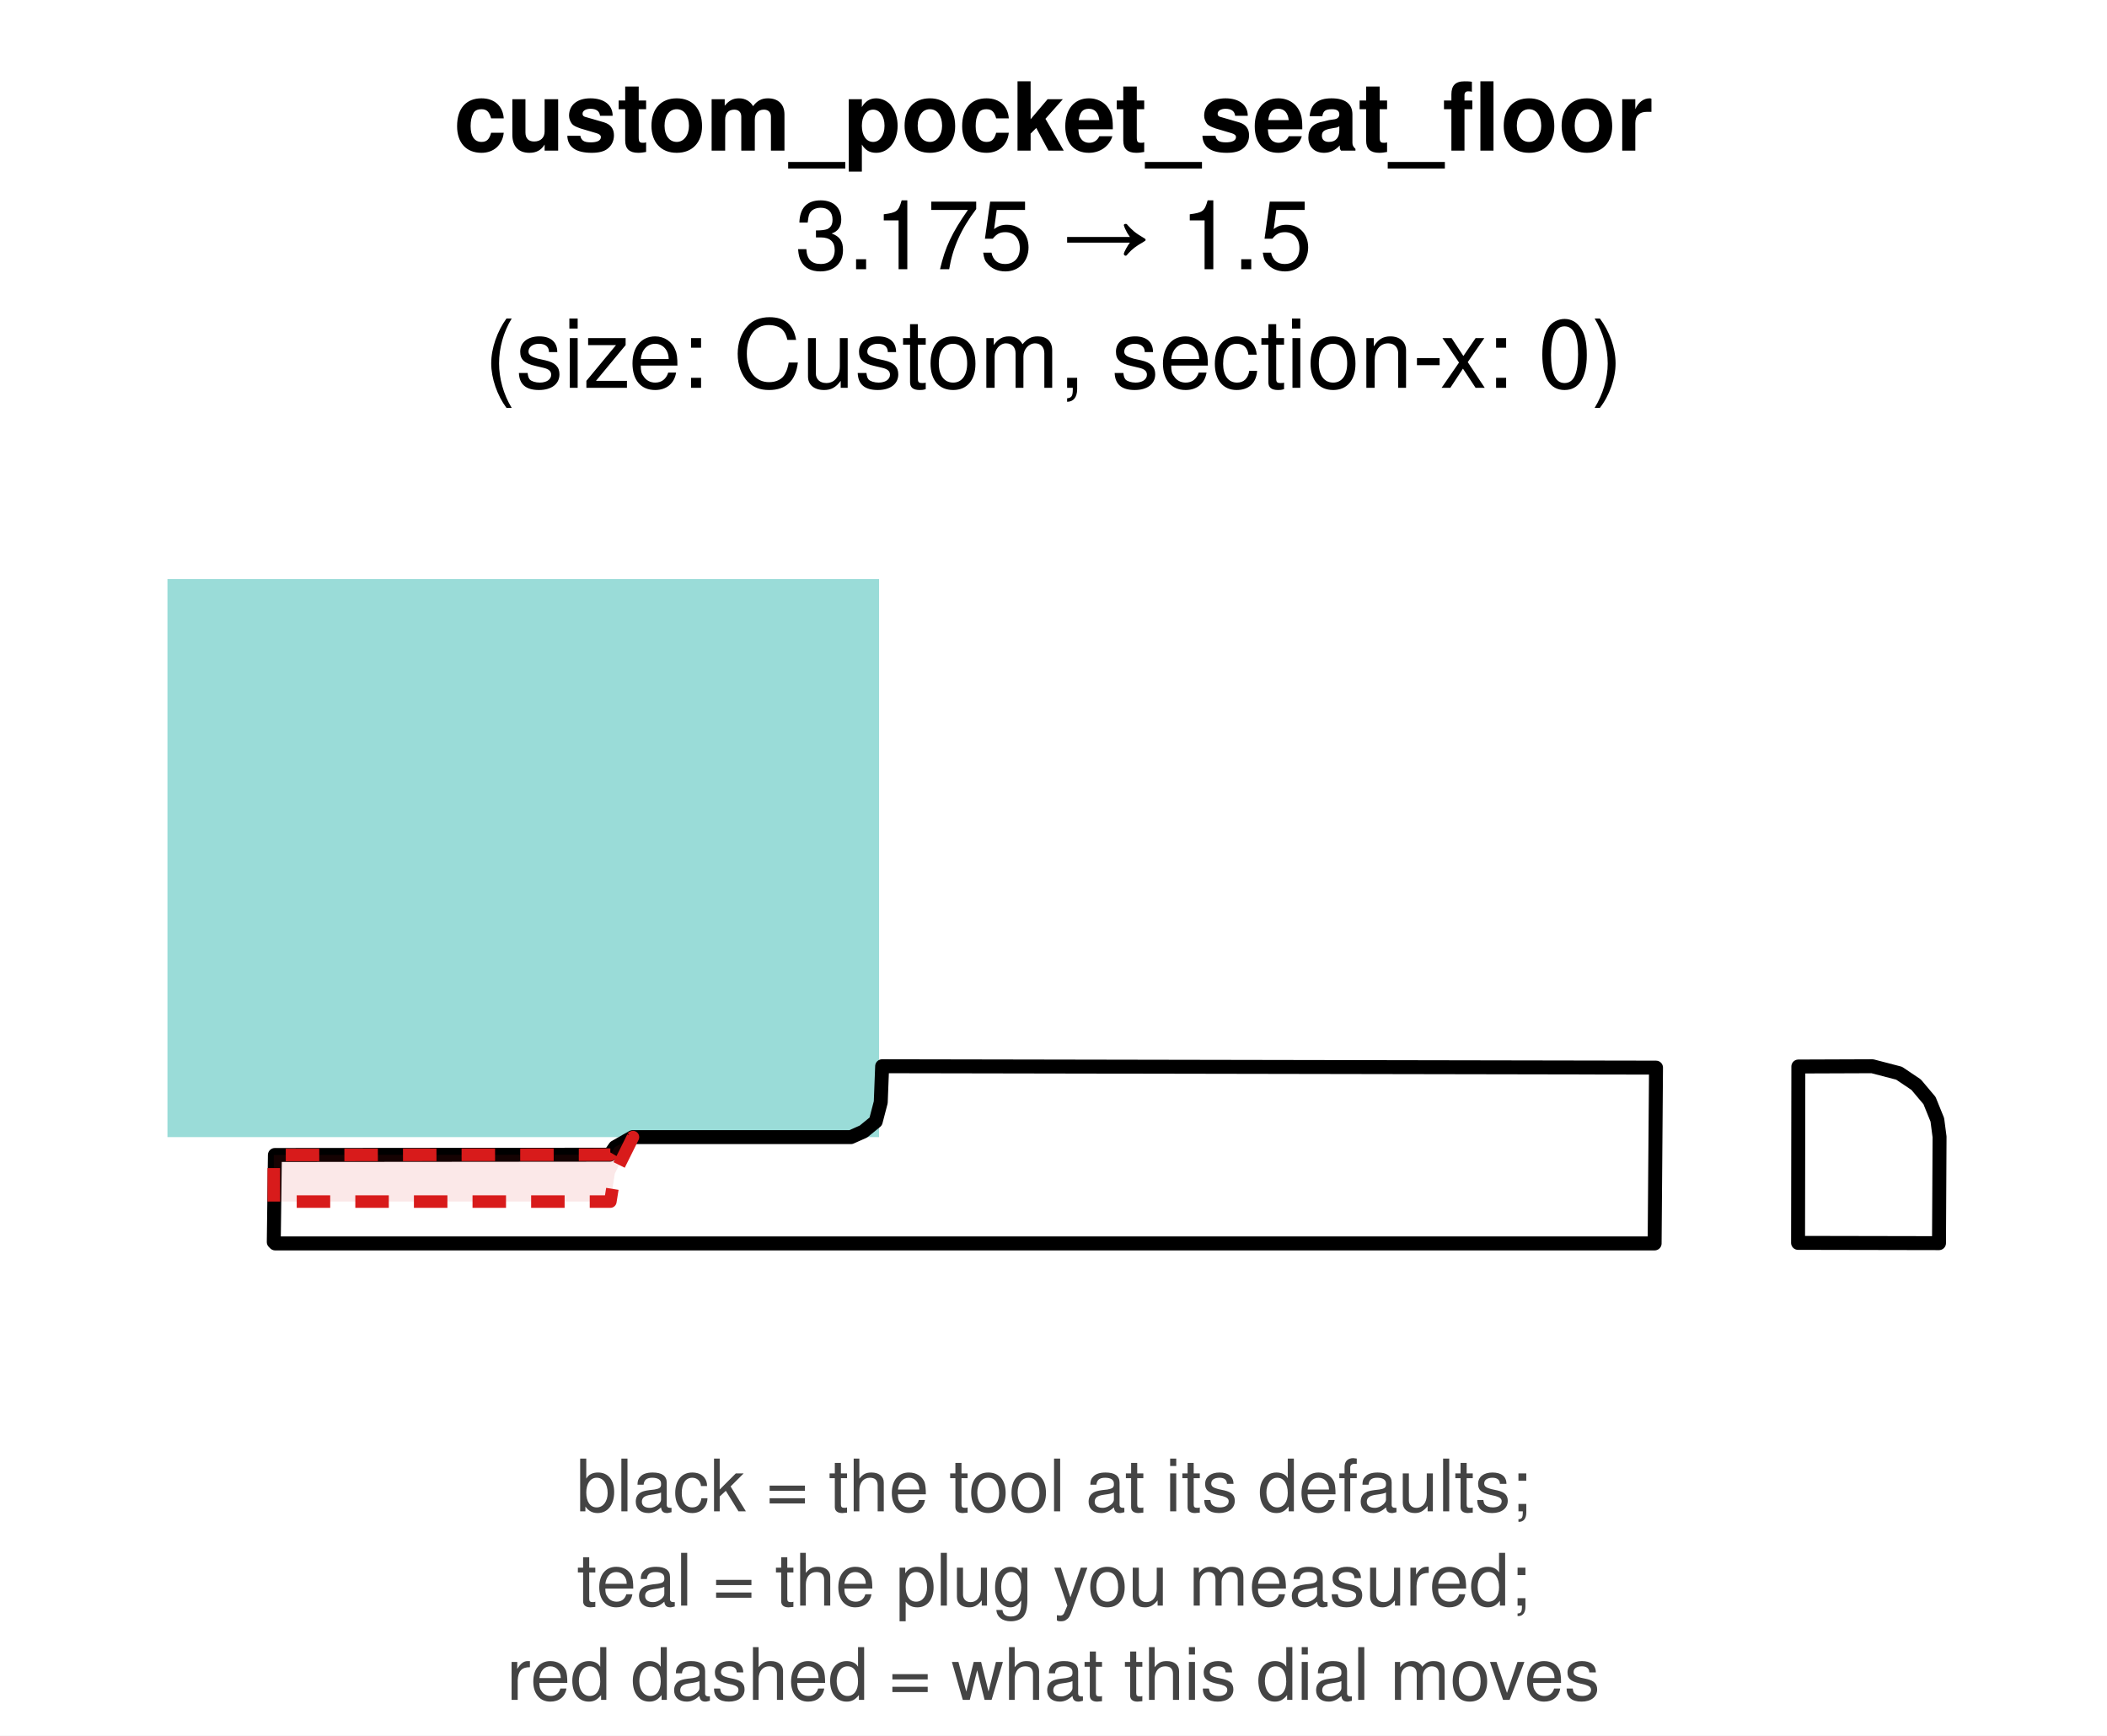
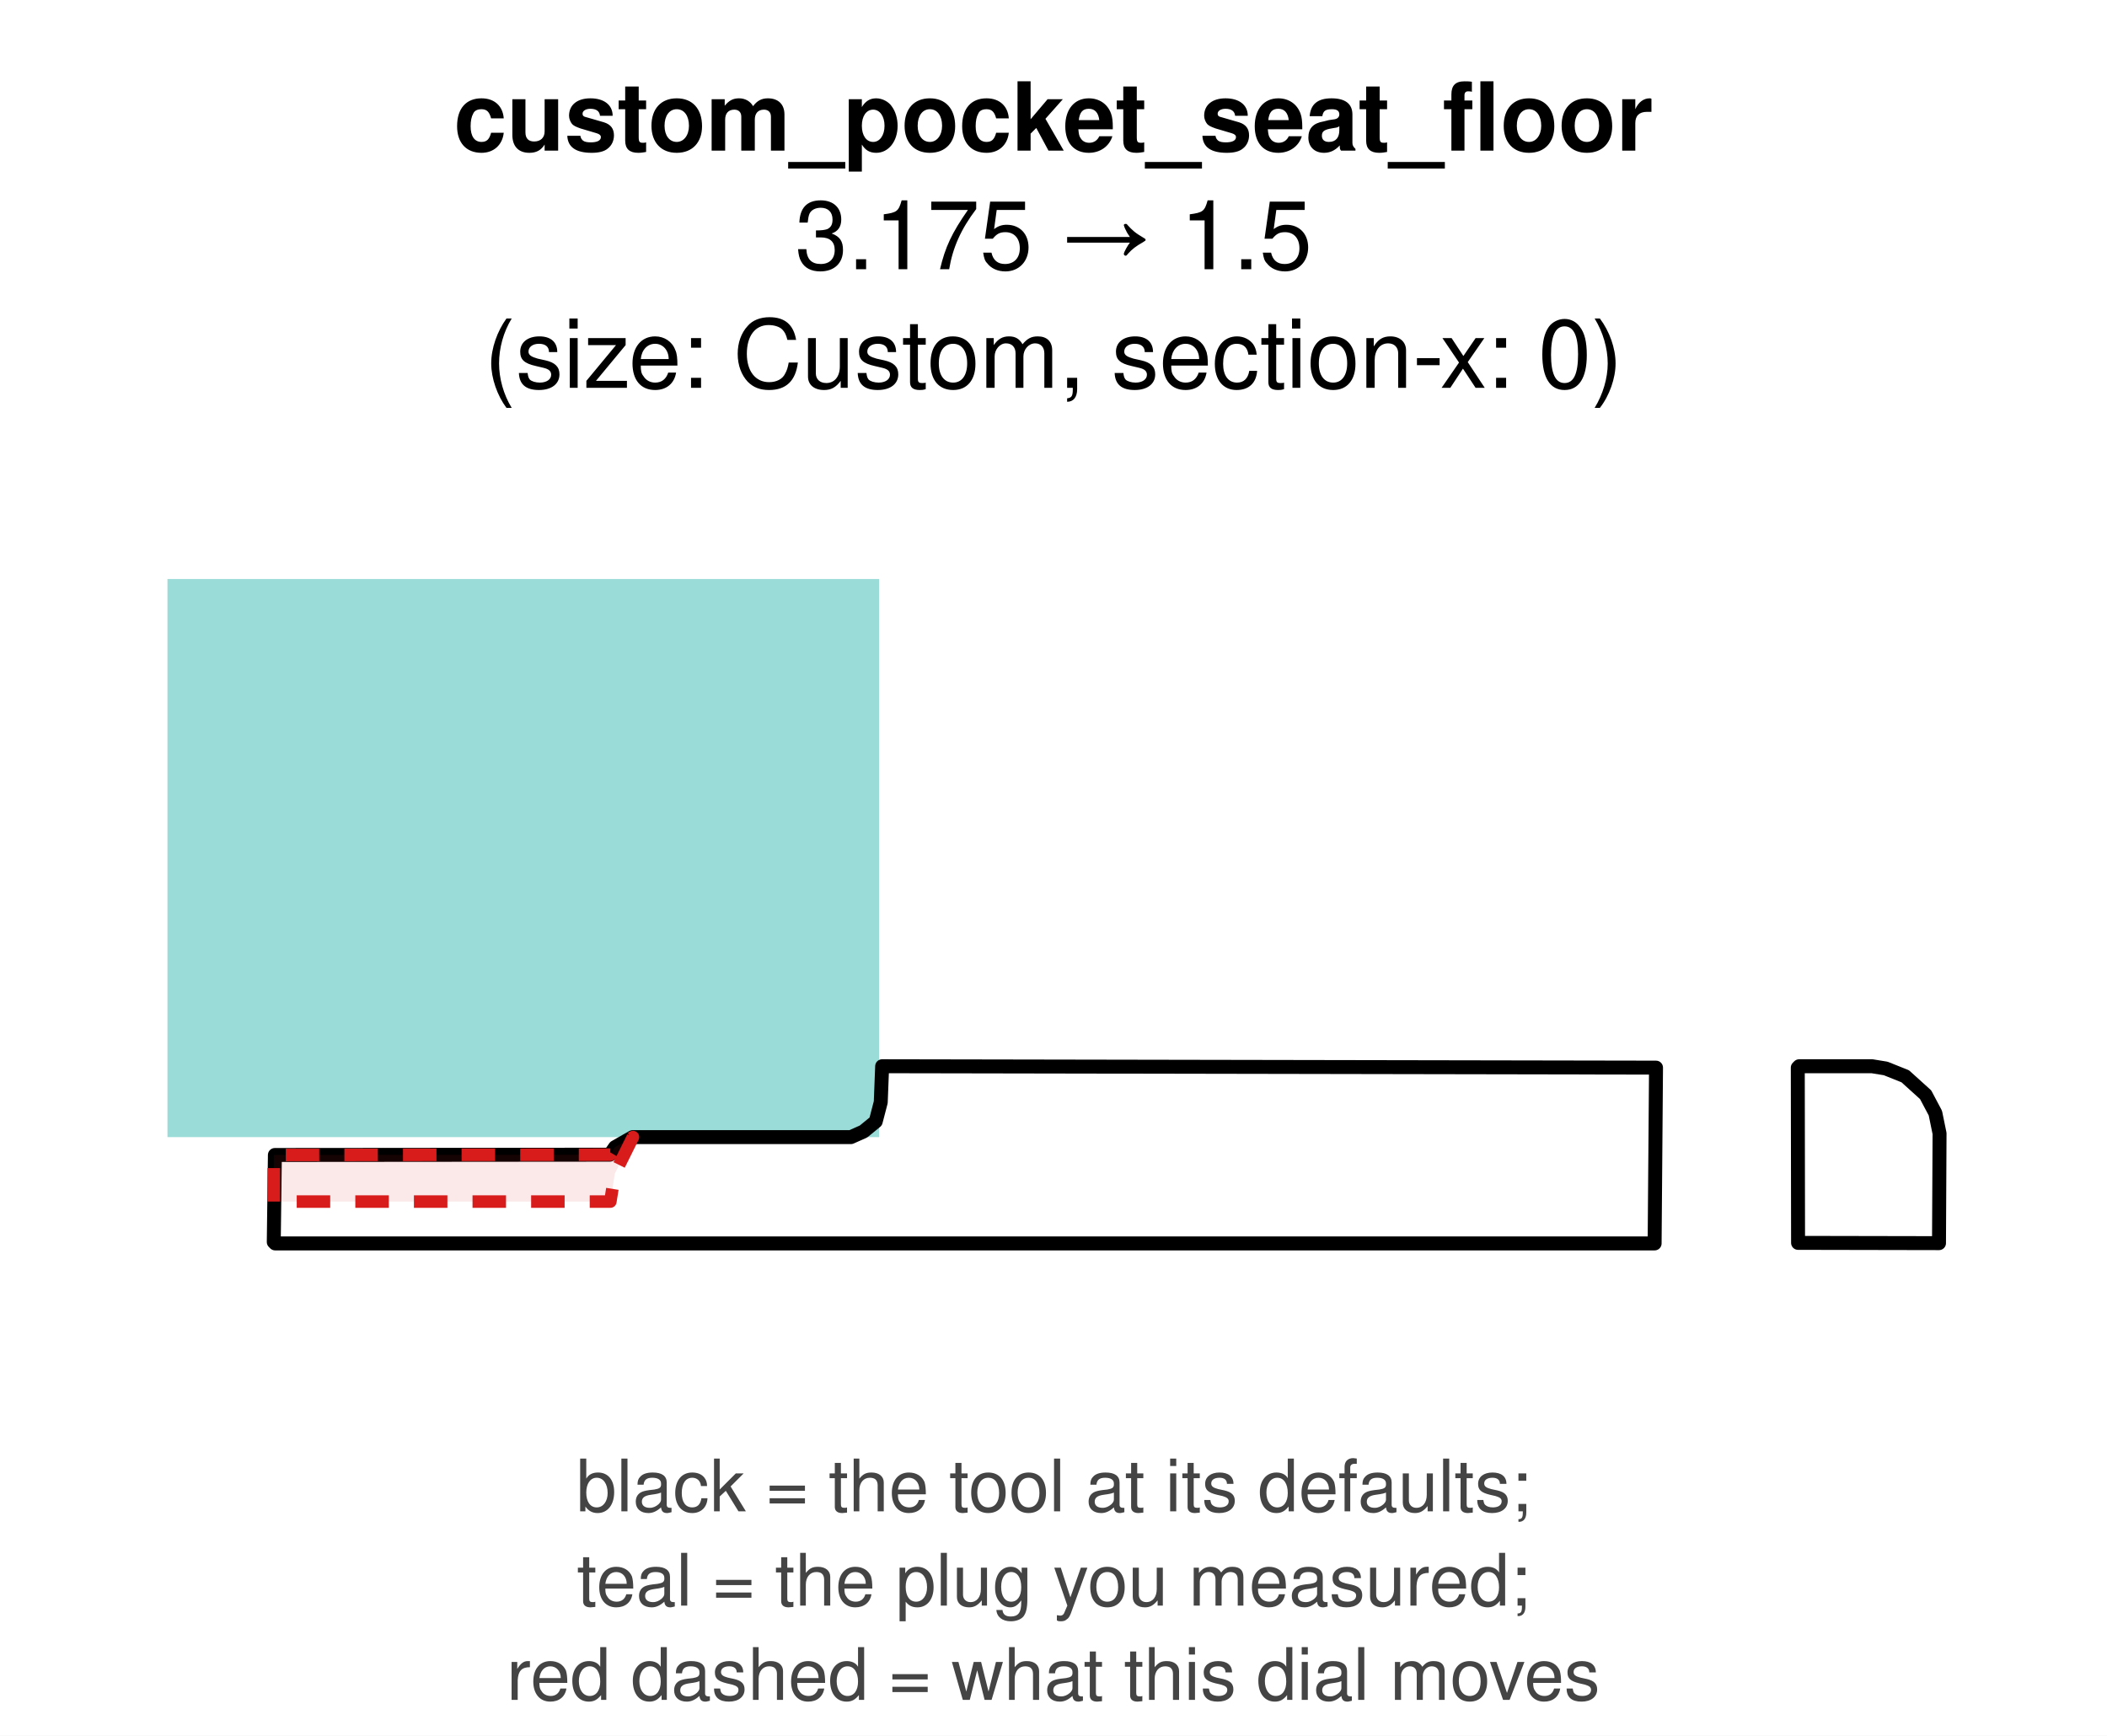
<svg xmlns="http://www.w3.org/2000/svg" width="75.50mm" height="62.20mm" viewBox="0 0 75.50 62.20" role="img">
  <rect width="75.50" height="62.20" fill="white" />
  <text x="37.75" y="5.40" font-family="Helvetica, Arial, sans-serif" font-size="3.40" font-weight="bold" text-anchor="middle" fill="#000">custom_pocket_seat_floor</text>
  <text x="37.75" y="9.65" font-family="Helvetica, Arial, sans-serif" font-size="3.40" text-anchor="middle" fill="#000">3.175 → 1.5</text>
  <text x="37.75" y="13.90" font-family="Helvetica, Arial, sans-serif" font-size="3.40" text-anchor="middle" fill="#000">(size: Custom, section-x: 0)</text>
  <path d="M 6.00 20.75 L 31.50 20.75 L 31.50 40.75 L 6.00 40.75 L 6.00 20.75 Z" fill="#20b2aa" fill-rule="evenodd" fill-opacity="0.45" stroke="none" />
-   <path d="M 69.50 40.74 L 69.48 44.55 L 64.43 44.54 L 64.44 38.22 L 67.09 38.21 L 68.05 38.46 L 68.66 38.87 L 69.14 39.44 L 69.42 40.13 L 69.50 40.74 Z" fill="none" stroke="#000" stroke-width="0.5" stroke-linejoin="round" stroke-linecap="round" />
+   <path d="M 64.42 38.26 L 64.47 38.21 L 67.08 38.21 L 67.57 38.29 L 68.27 38.57 L 69.00 39.23 L 69.35 39.89 L 69.50 40.62 L 69.48 44.55 L 64.43 44.54 L 64.42 38.26 Z" fill="none" stroke="#000" stroke-width="0.5" stroke-linejoin="round" stroke-linecap="round" />
  <path d="M 9.86 44.56 L 9.81 44.51 L 9.85 41.39 L 21.85 41.38 L 22.04 41.11 L 22.67 40.75 L 30.49 40.75 L 30.94 40.55 L 31.38 40.19 L 31.56 39.50 L 31.61 38.21 L 59.34 38.26 L 59.29 44.56 L 9.86 44.56 Z" fill="none" stroke="#000" stroke-width="0.5" stroke-linejoin="round" stroke-linecap="round" />
  <path d="M 9.81 43.06 L 9.81 41.39 L 21.87 41.38 L 22.03 41.11 L 22.68 40.75 L 22.03 42.06 L 21.87 43.06 L 9.81 43.06 Z" fill="#d81b1b" fill-rule="evenodd" fill-opacity="0.1" stroke="#d81b1b" stroke-width="0.45" stroke-linejoin="round" stroke-dasharray="1.2,0.9" />
  <text x="37.75" y="54.16" font-family="Helvetica, Arial, sans-serif" font-size="2.60" text-anchor="middle" fill="#444444">black = the tool at its defaults;</text>
  <text x="37.75" y="57.54" font-family="Helvetica, Arial, sans-serif" font-size="2.60" text-anchor="middle" fill="#444444">teal = the plug you measured;</text>
  <text x="37.75" y="60.92" font-family="Helvetica, Arial, sans-serif" font-size="2.60" text-anchor="middle" fill="#444444">red dashed = what this dial moves</text>
</svg>
